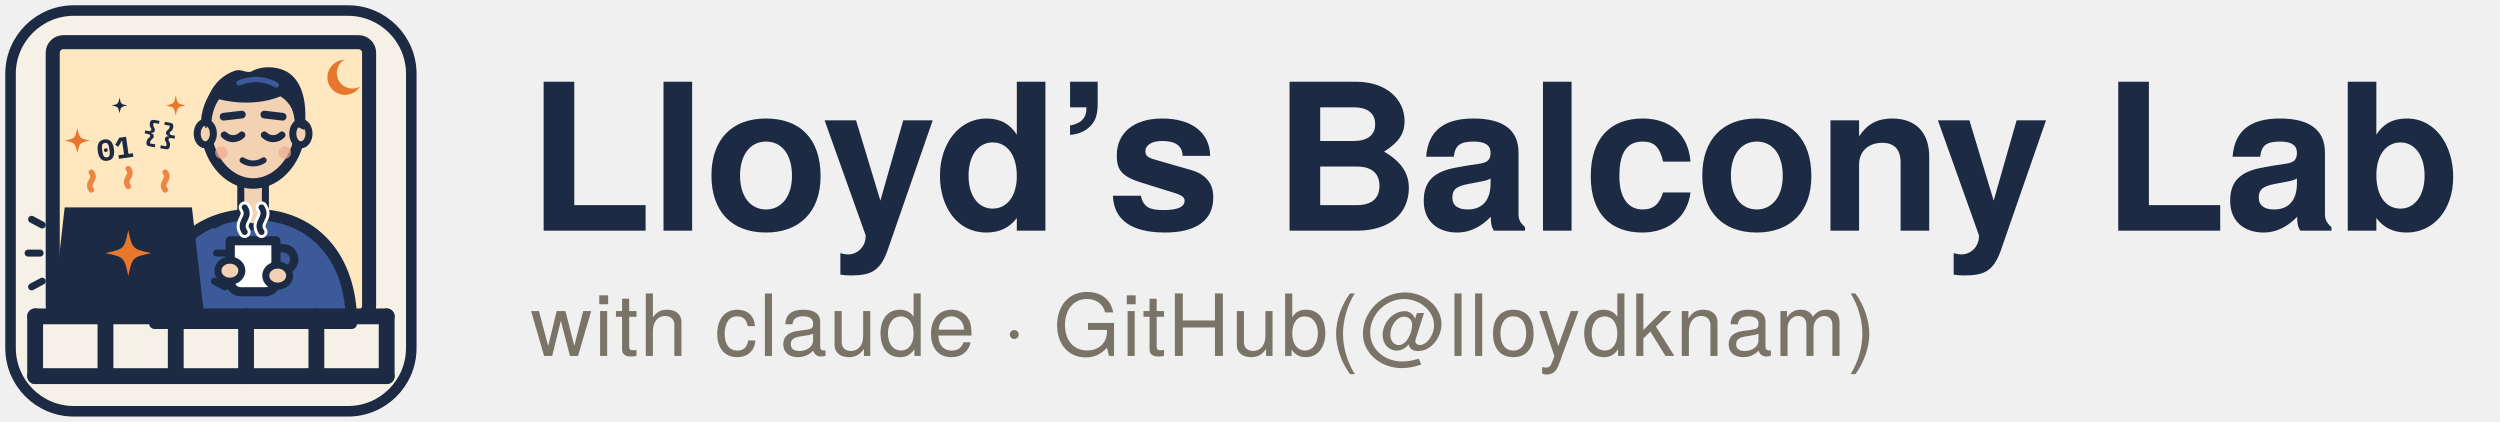
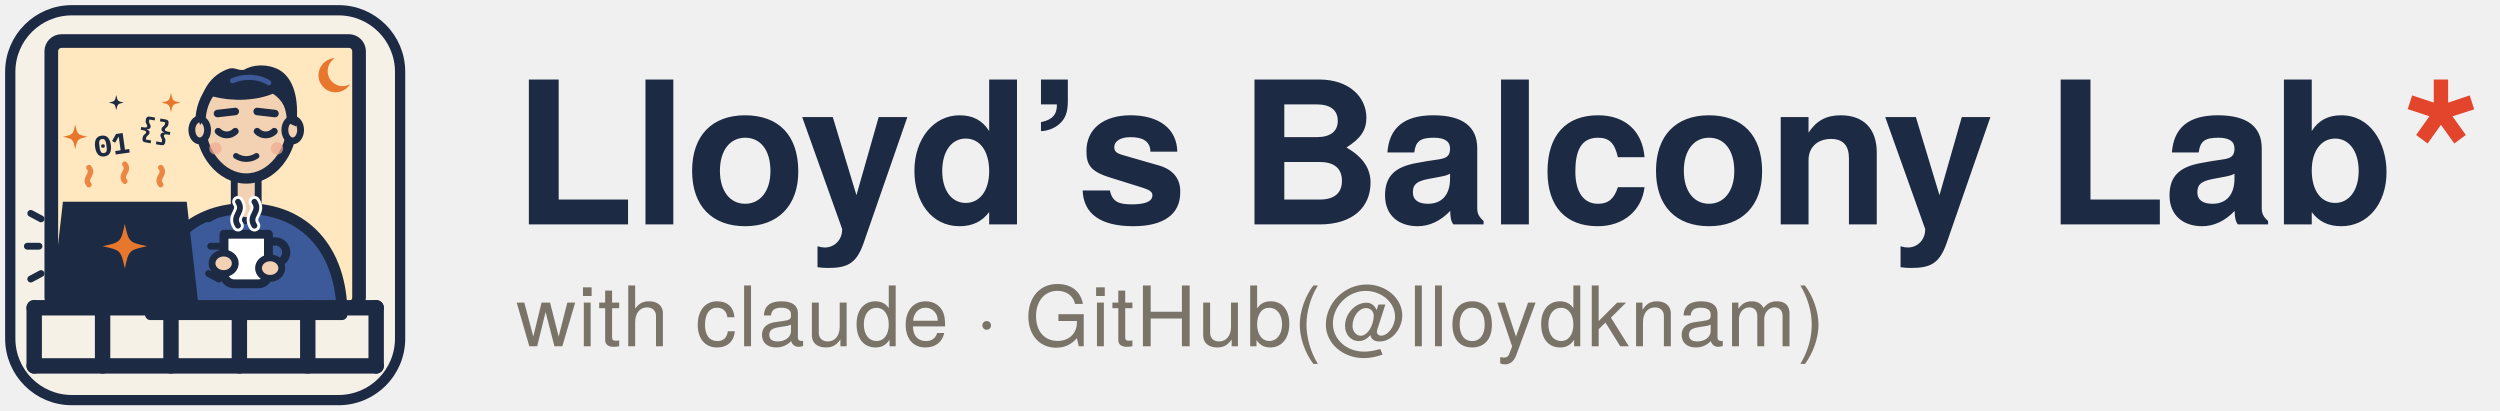
- <svg xmlns="http://www.w3.org/2000/svg" viewBox="0 0 379.3 64" width="379.3" height="64">
+ <svg xmlns="http://www.w3.org/2000/svg" viewBox="0 0 389.9 64" width="389.9" height="64">
  <svg x="0" y="0" viewBox="0 0 120 120" width="64" height="64">
    <rect x="3" y="3" width="114" height="114" rx="18" fill="#f6f1e6" stroke="#1d2a44" stroke-width="3" />
    <rect x="15" y="12" width="90" height="78" rx="3" fill="#ffe7bf" stroke="#1d2a44" stroke-width="4" />
    <path d="M98 17a5 5 0 1 0 4.4 7.6 3.8 3.8 0 1 1-4.4-7.6z" fill="#e8772e" />
    <path d="M44 92c0-19 11-31 28-31s28 12 28 31z" fill="#3c5a9a" stroke="#1d2a44" stroke-width="3.2" stroke-linejoin="round" />
    <path d="M72 52v9" stroke="#1d2a44" stroke-width="9" stroke-linecap="round" />
    <path d="M72 52v9" stroke="#f3d2b3" stroke-width="5" stroke-linecap="round" />
    <path d="M72 22c8.2 0 13.4 5.8 13.4 14 0 8.6-6 16.2-13.4 16.2S58.6 44.6 58.6 36c0-8.2 5.2-14 13.4-14z" fill="#f3d2b3" stroke="#1d2a44" stroke-width="3" stroke-linejoin="round" />
    <ellipse cx="58.4" cy="38" rx="2.3" ry="3.2" fill="#f3d2b3" stroke="#1d2a44" stroke-width="2" />
    <ellipse cx="85.6" cy="38" rx="2.3" ry="3.2" fill="#f3d2b3" stroke="#1d2a44" stroke-width="2" />
    <path d="M58.4 36.4C57.4 28.6 60.6 22.4 66.6 20.2c2-.8 3 .6 4.8.2 2.6-1.6 6.8-1.8 10.2 0 4.2 2.4 6 8.4 5 16.6l-2.2-1c-.4-4-1.8-6.8-4.6-8.6-4.8 2-11.4 2.4-17.6.8-2.4 2.2-3.6 5.2-3.4 8.2z" fill="#1d2a44" />
    <path d="M68 23.6c3.2-1.4 7.4-1.4 10.6.6" fill="none" stroke="#3c5a9a" stroke-width="1.5" stroke-linecap="round" />
    <path d="M63.6 33.2l5.2-.6M75.2 32.6l5.2.6" stroke="#1d2a44" stroke-width="2.2" stroke-linecap="round" />
    <path d="M63.8 38.4c1.4 1.4 3.6 1.4 5 0M75.2 38.4c1.4 1.4 3.6 1.4 5 0" fill="none" stroke="#1d2a44" stroke-width="2" stroke-linecap="round" />
    <circle cx="63" cy="43.4" r="1.8" fill="#f0a890" opacity=".7" />
    <circle cx="81" cy="43.4" r="1.8" fill="#f0a890" opacity=".7" />
    <path d="M69 45.6c1.8 1.2 4.2 1.2 6 0" fill="none" stroke="#1d2a44" stroke-width="1.7" stroke-linecap="round" />
    <path d="M65.5 80v-11.5h13V80c0 2-1.6 3-3 3h-7c-1.4 0-3-1-3-3z" fill="#fff" stroke="#1d2a44" stroke-width="2.6" stroke-linejoin="round" />
    <path d="M78.5 70.6h2a3.2 3.2 0 0 1 0 6.4h-2" fill="none" stroke="#1d2a44" stroke-width="2.4" />
    <g fill="#f3d2b3" stroke="#1d2a44" stroke-width="2">
      <ellipse cx="65.4" cy="77" rx="3.4" ry="3" />
      <ellipse cx="79" cy="78.4" rx="3.4" ry="3" />
    </g>
    <path d="M69.6 66c-2-3 2-4 0-7M74.4 66c-2-3 2-4 0-7" fill="none" stroke="#fff" stroke-width="3.4" stroke-linecap="round" />
    <path d="M69.6 66c-2-3 2-4 0-7M74.4 66c-2-3 2-4 0-7" fill="none" stroke="#1d2a44" stroke-width="1.7" stroke-linecap="round" />
    <path d="M15 89l3.4-30h36.2l3.4 30z" fill="#1d2a44" />
    <path d="M36.5 65.5C37.67 70.83 37.67 70.83 43.0 72C37.67 73.17 37.67 73.17 36.5 78.5C35.33 73.17 35.33 73.17 30.0 72C35.33 70.83 35.33 70.83 36.5 65.5Z" fill="#e8772e" />
    <g stroke="#1d2a44" stroke-width="2" stroke-linecap="round" fill="none">
      <path d="M12 64l-3-1.6M11.4 72h-3.4M12 80l-3 1.6M61 64l3-1.6M61.6 72h3.4M61 80l3 1.6" />
    </g>
    <g fill="none" stroke="#e8772e" stroke-width="1.6" stroke-linecap="round" opacity=".85">
      <path d="M26 54c-1.6-2 1.6-3 0-5M36.5 53c-1.6-2 1.6-3 0-5M47 54c-1.6-2 1.6-3 0-5" />
    </g>
    <path d="M22 36.4C22.648 39.352 22.648 39.352 25.6 40C22.648 40.648 22.648 40.648 22 43.6C21.352 40.648 21.352 40.648 18.4 40C21.352 39.352 21.352 39.352 22 36.4Z" fill="#e8772e" />
    <path d="M50 27.2C50.504 29.496 50.504 29.496 52.8 30C50.504 30.504 50.504 30.504 50 32.8C49.496 30.504 49.496 30.504 47.2 30C49.496 29.496 49.496 29.496 50 27.2Z" fill="#e8772e" />
    <g transform="translate(28,46) rotate(-8)">
      <path d="M2.55 0.102Q1.36 0.102 0.795 -0.706Q0.23 -1.513 0.23 -2.967Q0.23 -4.42 0.795 -5.228Q1.36 -6.035 2.55 -6.035Q3.74 -6.035 4.305 -5.228Q4.871 -4.42 4.871 -2.967Q4.871 -1.513 4.305 -0.706Q3.74 0.102 2.55 0.102ZM2.55 -0.901Q3.12 -0.901 3.345 -1.3Q3.57 -1.7 3.57 -2.414V-3.519Q3.57 -4.233 3.345 -4.633Q3.12 -5.032 2.55 -5.032Q1.981 -5.032 1.755 -4.633Q1.53 -4.233 1.53 -3.519V-2.414Q1.53 -1.7 1.755 -1.3Q1.981 -0.901 2.55 -0.901ZM2.55 -2.465Q2.252 -2.465 2.138 -2.584Q2.023 -2.703 2.023 -2.873V-3.06Q2.023 -3.23 2.138 -3.349Q2.252 -3.468 2.55 -3.468Q2.848 -3.468 2.962 -3.349Q3.077 -3.23 3.077 -3.06V-2.873Q3.077 -2.703 2.962 -2.584Q2.848 -2.465 2.55 -2.465Z M5.899 0.0V-1.028H7.497V-5.006H7.421L6.214 -3.426L5.398 -4.063L6.817 -5.933H8.772V-1.028H10.03V0.0Z" fill="#1d2a44" />
    </g>
    <g transform="translate(40,40) rotate(10)">
      <path d="M2.805 1.173Q2.227 1.173 1.981 0.914Q1.734 0.655 1.734 0.255V-0.128Q1.734 -0.34 1.781 -0.502Q1.828 -0.663 1.896 -0.79Q1.964 -0.918 2.049 -1.016Q2.134 -1.114 2.21 -1.207Q2.355 -1.377 2.41 -1.5Q2.465 -1.624 2.465 -1.76Q2.465 -1.981 2.236 -2.099Q2.006 -2.219 1.547 -2.219H0.782V-3.069H1.547Q2.006 -3.069 2.236 -3.188Q2.465 -3.307 2.465 -3.528Q2.465 -3.664 2.41 -3.787Q2.355 -3.91 2.21 -4.08Q2.134 -4.165 2.049 -4.267Q1.964 -4.369 1.896 -4.497Q1.828 -4.624 1.781 -4.786Q1.734 -4.947 1.734 -5.16V-5.542Q1.734 -5.942 1.981 -6.201Q2.227 -6.46 2.805 -6.46H4.318V-5.619H2.746V-5.211Q2.746 -4.888 2.852 -4.718Q2.958 -4.548 3.086 -4.378Q3.23 -4.199 3.358 -3.995Q3.485 -3.791 3.485 -3.519Q3.485 -3.162 3.239 -2.95Q2.992 -2.737 2.482 -2.678V-2.61Q2.992 -2.55 3.239 -2.338Q3.485 -2.125 3.485 -1.768Q3.485 -1.496 3.358 -1.292Q3.23 -1.088 3.086 -0.91Q2.958 -0.74 2.852 -0.57Q2.746 -0.4 2.746 -0.077V0.332H4.318V1.173Z M7.395 -6.46Q7.973 -6.46 8.22 -6.201Q8.466 -5.942 8.466 -5.542V-5.16Q8.466 -4.947 8.419 -4.786Q8.373 -4.624 8.305 -4.497Q8.237 -4.369 8.152 -4.267Q8.067 -4.165 7.99 -4.08Q7.846 -3.91 7.79 -3.787Q7.735 -3.664 7.735 -3.528Q7.735 -3.307 7.965 -3.188Q8.194 -3.069 8.653 -3.069H9.418V-2.219H8.653Q8.194 -2.219 7.965 -2.099Q7.735 -1.981 7.735 -1.76Q7.735 -1.624 7.79 -1.5Q7.846 -1.377 7.99 -1.207Q8.067 -1.114 8.152 -1.016Q8.237 -0.918 8.305 -0.79Q8.373 -0.663 8.419 -0.502Q8.466 -0.34 8.466 -0.128V0.255Q8.466 0.655 8.22 0.914Q7.973 1.173 7.395 1.173H5.882V0.332H7.455V-0.077Q7.455 -0.4 7.348 -0.57Q7.242 -0.74 7.115 -0.91Q6.97 -1.088 6.843 -1.292Q6.715 -1.496 6.715 -1.768Q6.715 -2.125 6.962 -2.338Q7.208 -2.55 7.718 -2.61V-2.678Q7.208 -2.737 6.962 -2.95Q6.715 -3.162 6.715 -3.519Q6.715 -3.791 6.843 -3.995Q6.97 -4.199 7.115 -4.378Q7.242 -4.548 7.348 -4.718Q7.455 -4.888 7.455 -5.211V-5.619H5.882V-6.46Z" fill="#1d2a44" />
    </g>
    <path d="M34 27.8C34.396 29.604 34.396 29.604 36.2 30C34.396 30.396 34.396 30.396 34 32.2C33.604 30.396 33.604 30.396 31.8 30C33.604 29.604 33.604 29.604 34 27.8Z" fill="#1d2a44" />
    <g fill="none" stroke="#1d2a44" stroke-width="4.5" stroke-linecap="round" stroke-linejoin="round">
      <path d="M10 90h100M10 107h100" />
      <path d="M10.0 90v17" />
      <path d="M30.0 90v17" />
      <path d="M50.0 90v17" />
      <path d="M70.0 90v17" />
      <path d="M90.0 90v17" />
      <path d="M110.0 90v17" />
    </g>
+     <g transform="translate(374.8,35)">
+       <path d="M11.07 -17.95 10.38 -20.12 7.01 -19V-22.6H4.77V-19L1.4 -20.12L0.71 -17.98L4.09 -16.86L2.02 -13.95L3.81 -12.62L5.89 -15.53L7.97 -12.62L9.77 -13.95L7.69 -16.86Z" fill="#E2452B" />
+     </g>
  </svg>
  <g transform="translate(80,35)">
    <path d="M17.95 0V-3.88H7.13V-22.6H2.48V0Z M25.01 0V-22.6H20.67V0Z M44.5 -8.25C44.5 -13.92 41.43 -17.02 36.19 -17.02C31.07 -17.02 27.94 -13.86 27.94 -8.37C27.94 -2.85 31.07 0.28 36.22 0.28C41.3 0.28 44.5 -2.88 44.5 -8.25ZM40.16 -8.31C40.16 -5.18 38.55 -3.22 36.22 -3.22C33.86 -3.22 32.28 -5.18 32.28 -8.37C32.28 -11.56 33.86 -13.52 36.22 -13.52C38.61 -13.52 40.16 -11.59 40.16 -8.31Z M61.51 -16.74H57.04L53.57 -4.56L49.88 -16.74H45.11L51.34 0.71V0.81C51.34 2.39 50.16 3.6 48.64 3.6C48.3 3.6 48.05 3.56 47.5 3.41V6.67C48.15 6.76 48.52 6.79 49.05 6.79C51.96 6.79 53.48 6.26 54.63 3.07Z M78.61 0V-22.6H74.27V-14.57C73.19 -16.24 71.73 -17.02 69.65 -17.02C65.65 -17.02 62.61 -13.39 62.61 -8.34C62.61 -3.6 65.22 0.28 69.65 0.28C71.73 0.28 73.19 -0.5 74.27 -1.92V0ZM74.27 -8.28C74.27 -5.24 72.78 -3.35 70.61 -3.35C68.44 -3.35 66.95 -5.27 66.95 -8.34C66.95 -11.44 68.44 -13.39 70.61 -13.39C72.81 -13.39 74.27 -11.47 74.27 -8.28Z M86.54 -19.22V-22.6H82.35V-18.72H84.83C84.89 -17.17 84.09 -16.27 82.35 -15.96V-14.54C83.41 -14.6 84.4 -14.97 85.14 -15.59C86.13 -16.43 86.54 -17.45 86.54 -19.22Z M104.07 -4.96V-5.18C104.07 -7.1 102.99 -8.53 100.79 -9.18L95.3 -10.76C94.09 -11.1 93.78 -11.38 93.78 -12.06C93.78 -12.99 94.77 -13.61 96.29 -13.61C98.37 -13.61 99.39 -12.87 99.42 -11.35H103.61C103.55 -14.88 100.82 -17.02 96.32 -17.02C92.08 -17.02 89.44 -14.88 89.44 -11.44C89.44 -9.39 90 -8.28 93.1 -7.32L98.28 -5.7C99.36 -5.36 99.73 -5.02 99.73 -4.56C99.73 -3.53 98.53 -3.13 96.51 -3.13C94.53 -3.13 93.47 -3.5 93.1 -5.3H88.85C88.98 -1.64 91.67 0.28 96.76 0.28C101.47 0.28 104.07 -1.58 104.07 -4.96Z  M133.75 -6.51C133.75 -8.74 132.55 -10.51 130 -12C132.24 -13.42 133.1 -14.72 133.1 -16.65C133.1 -19.84 130.44 -22.6 125.73 -22.6H115.65V0H125.82C131.09 0 133.75 -2.79 133.75 -6.51ZM128.64 -16.15C128.64 -14.51 127.49 -13.61 125.35 -13.61H120.3V-18.72H125.35C127.49 -18.72 128.64 -17.82 128.64 -16.15ZM129.29 -6.79C129.29 -4.9 128.11 -3.88 125.85 -3.88H120.3V-9.73H125.85C128.11 -9.73 129.29 -8.71 129.29 -6.79Z M151.38 0V-0.53C150.61 -1.24 150.39 -1.71 150.39 -2.57V-11.87C150.39 -15.28 148.07 -17.02 143.54 -17.02C139.02 -17.02 136.66 -15.1 136.38 -11.22H140.57C140.78 -12.96 141.5 -13.52 143.63 -13.52C145.31 -13.52 146.15 -12.96 146.15 -11.84C146.15 -10.07 144.84 -10.26 142.67 -9.89L140.94 -9.58C137.62 -8.99 136.01 -7.56 136.01 -4.53C136.01 -1.27 138.3 0.28 141.09 0.28C142.95 0.28 144.66 -0.53 146.18 -2.11C146.18 -1.24 146.27 -0.5 146.67 0ZM146.15 -7.16C146.15 -4.65 144.91 -3.22 142.7 -3.22C141.25 -3.22 140.35 -3.78 140.35 -5.02C140.35 -6.29 141.03 -6.76 142.83 -7.1L144.32 -7.38C145.46 -7.59 145.65 -7.66 146.15 -7.91Z M158.44 0V-22.6H154.1V0Z M176.48 -5.8H172.32C171.76 -4.06 170.9 -3.22 169.22 -3.22C167.02 -3.22 165.69 -4.99 165.69 -8.25C165.69 -11.31 166.49 -13.52 169.22 -13.52C170.99 -13.52 171.83 -12.68 172.32 -10.48H176.48C176.17 -14.57 173.44 -17.02 169.25 -17.02C164.26 -17.02 161.35 -13.95 161.35 -8.25C161.35 -2.73 164.23 0.28 169.19 0.28C173.25 0.28 176.07 -2.23 176.48 -5.8Z M194.82 -8.25C194.82 -13.92 191.75 -17.02 186.51 -17.02C181.4 -17.02 178.27 -13.86 178.27 -8.37C178.27 -2.85 181.4 0.28 186.54 0.28C191.63 0.28 194.82 -2.88 194.82 -8.25ZM190.48 -8.31C190.48 -5.18 188.87 -3.22 186.54 -3.22C184.19 -3.22 182.61 -5.18 182.61 -8.37C182.61 -11.56 184.19 -13.52 186.54 -13.52C188.93 -13.52 190.48 -11.59 190.48 -8.31Z M212.7 0V-11.22C212.7 -14.91 210.65 -17.02 207.09 -17.02C204.82 -17.02 203.3 -16.18 202.06 -14.32V-16.74H197.72V0H202.06V-10.04C202.06 -12.03 203.46 -13.33 205.57 -13.33C207.43 -13.33 208.36 -12.31 208.36 -10.32V0Z M230.42 -16.74H225.96L222.48 -4.56L218.8 -16.74H214.02L220.25 0.71V0.81C220.25 2.39 219.07 3.6 217.56 3.6C217.22 3.6 216.97 3.56 216.41 3.41V6.67C217.06 6.76 217.43 6.79 217.96 6.79C220.87 6.79 222.39 6.26 223.54 3.07Z  M256.85 0V-3.88H246.03V-22.6H241.38V0Z M273.73 0V-0.53C272.96 -1.24 272.74 -1.71 272.74 -2.57V-11.87C272.74 -15.28 270.42 -17.02 265.89 -17.02C261.36 -17.02 259.01 -15.1 258.73 -11.22H262.91C263.13 -12.96 263.84 -13.52 265.98 -13.52C267.66 -13.52 268.49 -12.96 268.49 -11.84C268.49 -10.07 267.19 -10.26 265.02 -9.89L263.29 -9.58C259.97 -8.99 258.36 -7.56 258.36 -4.53C258.36 -1.27 260.65 0.28 263.44 0.28C265.3 0.28 267 -0.53 268.52 -2.11C268.52 -1.24 268.62 -0.5 269.02 0ZM268.49 -7.16C268.49 -4.65 267.25 -3.22 265.05 -3.22C263.6 -3.22 262.7 -3.78 262.7 -5.02C262.7 -6.29 263.38 -6.76 265.18 -7.1L266.66 -7.38C267.81 -7.59 268 -7.66 268.49 -7.91Z M292.2 -8.15C292.2 -12.9 289.56 -17.02 285.16 -17.02C283.09 -17.02 281.6 -16.24 280.54 -14.57V-22.6H276.2V0H280.54V-1.92C281.6 -0.5 283.05 0.28 285.16 0.28C289.16 0.28 292.2 -3.1 292.2 -8.15ZM287.86 -8.34C287.86 -5.3 286.34 -3.35 284.2 -3.35C282 -3.35 280.54 -5.24 280.54 -8.43C280.54 -11.47 282.03 -13.39 284.2 -13.39C286.34 -13.39 287.86 -11.44 287.86 -8.34Z" fill="#1d2a44" />
  </g>
  <g transform="translate(80.5,54)">
    <path d="M9.2 -6.81H7.98L6.63 -1.51L5.29 -6.81H3.96L2.67 -1.51L1.27 -6.81H0.08L2.05 0H3.28L4.59 -5.34L5.97 0H7.2Z M11.62 0V-6.81H10.55V0ZM11.77 -7.84V-9.19H10.42V-7.84Z M16.07 0V-0.91C15.93 -0.87 15.76 -0.86 15.55 -0.86C15.09 -0.86 14.96 -0.99 14.96 -1.47V-5.93H16.07V-6.81H14.96V-8.68H13.88V-6.81H12.95V-5.93H13.88V-0.99C13.88 -0.3 14.34 0.09 15.19 0.09C15.45 0.09 15.71 0.07 16.07 0Z M22.89 0V-5.15C22.89 -6.29 22.07 -7.01 20.74 -7.01C19.78 -7.01 19.2 -6.71 18.56 -5.88V-9.48H17.48V0H18.56V-3.76C18.56 -5.15 19.29 -6.06 20.41 -6.06C21.17 -6.06 21.81 -5.62 21.81 -4.72V0Z  M34.11 -2.34H33.02C32.84 -1.25 32.28 -0.81 31.36 -0.81C30.16 -0.81 29.45 -1.73 29.45 -3.34C29.45 -5.04 30.15 -6.01 31.33 -6.01C32.24 -6.01 32.81 -5.47 32.94 -4.52H34.04C33.91 -6.19 32.87 -7.01 31.34 -7.01C29.51 -7.01 28.32 -5.6 28.32 -3.34C28.32 -1.14 29.49 0.19 31.33 0.19C32.96 0.19 33.98 -0.78 34.11 -2.34Z M36.63 0V-9.48H35.55V0Z M44.75 -0.03V-0.84C44.64 -0.82 44.59 -0.82 44.52 -0.82C44.14 -0.82 43.94 -1.01 43.94 -1.35V-5.15C43.94 -6.36 43.05 -7.01 41.37 -7.01C39.72 -7.01 38.71 -6.37 38.64 -4.8H39.74C39.83 -5.63 40.32 -6.01 41.34 -6.01C42.31 -6.01 42.86 -5.64 42.86 -4.99V-4.71C42.86 -4.25 42.58 -4.06 41.73 -3.95C40.19 -3.76 39.96 -3.7 39.54 -3.54C38.75 -3.21 38.34 -2.6 38.34 -1.77C38.34 -0.53 39.2 0.19 40.58 0.19C41.45 0.19 42.3 -0.17 42.89 -0.81C43.01 -0.29 43.48 0.09 44.01 0.09C44.23 0.09 44.4 0.07 44.75 -0.03ZM42.86 -2.35C42.86 -1.38 41.87 -0.75 40.81 -0.75C39.97 -0.75 39.48 -1.05 39.48 -1.79C39.48 -2.51 39.96 -2.82 41.11 -2.99C42.26 -3.15 42.49 -3.2 42.86 -3.37Z M51.54 0V-6.81H50.46V-3.05C50.46 -1.66 49.74 -0.75 48.61 -0.75C47.75 -0.75 47.2 -1.27 47.2 -2.09V-6.81H46.12V-1.66C46.12 -0.53 46.97 0.19 48.29 0.19C49.29 0.19 49.93 -0.16 50.57 -1.05V0Z M59.19 0V-9.48H58.11V-5.95C57.66 -6.64 56.93 -7.01 56.02 -7.01C54.25 -7.01 53.09 -5.64 53.09 -3.47C53.09 -1.17 54.22 0.19 56.06 0.19C56.99 0.19 57.64 -0.16 58.23 -1V0ZM58.11 -3.38C58.11 -1.81 57.36 -0.82 56.21 -0.82C55.02 -0.82 54.22 -1.82 54.22 -3.41C54.22 -4.99 55.02 -5.99 56.2 -5.99C57.37 -5.99 58.11 -4.95 58.11 -3.38Z M66.9 -3.09C66.9 -4.08 66.82 -4.71 66.63 -5.21C66.19 -6.33 65.15 -7.01 63.87 -7.01C61.98 -7.01 60.75 -5.6 60.75 -3.37C60.75 -1.13 61.94 0.19 63.85 0.19C65.41 0.19 66.49 -0.69 66.76 -2.07H65.67C65.37 -1.17 64.76 -0.81 63.89 -0.81C62.76 -0.81 61.91 -1.53 61.88 -3.09ZM65.75 -4.06C65.75 -4.06 65.75 -4 65.73 -3.98H61.91C62 -5.19 62.77 -6.01 63.86 -6.01C64.93 -6.01 65.75 -5.12 65.75 -4.06Z  M74.06 -3.25C74.06 -3.63 73.76 -3.93 73.38 -3.93C73.01 -3.93 72.71 -3.63 72.71 -3.25C72.71 -2.87 73.01 -2.57 73.38 -2.57C73.76 -2.57 74.06 -2.87 74.06 -3.25Z  M88.52 0V-5H84.57V-3.94H87.45V-3.68C87.45 -1.99 86.21 -0.83 84.48 -0.83C82.33 -0.83 81.08 -2.39 81.08 -4.71C81.08 -7.03 82.41 -8.64 84.41 -8.64C85.86 -8.64 86.9 -7.83 87.16 -6.6H88.39C88.05 -8.53 86.6 -9.71 84.43 -9.71C81.53 -9.71 79.88 -7.47 79.88 -4.64C79.88 -1.73 81.66 0.23 84.22 0.23C85.5 0.23 86.53 -0.22 87.45 -1.25L87.75 0Z M91.66 0V-6.81H90.58V0ZM91.8 -7.84V-9.19H90.45V-7.84Z M96.11 0V-0.91C95.96 -0.87 95.79 -0.86 95.59 -0.86C95.12 -0.86 94.99 -0.99 94.99 -1.47V-5.93H96.11V-6.81H94.99V-8.68H93.91V-6.81H92.99V-5.93H93.91V-0.99C93.91 -0.3 94.38 0.09 95.22 0.09C95.48 0.09 95.74 0.07 96.11 0Z M105.04 0V-9.48H103.83V-5.38H98.96V-9.48H97.75V0H98.96V-4.32H103.83V0Z M112.57 0V-6.81H111.49V-3.05C111.49 -1.66 110.76 -0.75 109.63 -0.75C108.77 -0.75 108.23 -1.27 108.23 -2.09V-6.81H107.15V-1.66C107.15 -0.53 107.99 0.19 109.32 0.19C110.32 0.19 110.96 -0.16 111.59 -1.05V0Z M120.58 -3.48C120.58 -5.69 119.46 -7.01 117.67 -7.01C116.73 -7.01 116.07 -6.66 115.56 -5.89V-9.48H114.48V0H115.46V-0.97C115.98 -0.18 116.67 0.19 117.62 0.19C119.41 0.19 120.58 -1.27 120.58 -3.48ZM119.45 -3.42C119.45 -1.87 118.64 -0.82 117.46 -0.82C116.32 -0.82 115.56 -1.86 115.56 -3.41C115.56 -5 116.32 -6.04 117.46 -5.99C118.67 -5.99 119.45 -4.94 119.45 -3.42Z M125.04 2.76C123.9 0.9 123.26 -1.29 123.26 -3.37C123.26 -5.43 123.9 -7.63 125.04 -9.48H124.33C123.03 -7.77 122.21 -5.41 122.21 -3.37C122.21 -1.31 123.03 1.05 124.33 2.76Z M138.2 -4.8C138.2 -7.44 135.69 -9.63 132.66 -9.63C129.19 -9.63 126.28 -6.75 126.28 -3.35C126.28 -0.47 128.91 1.85 132.19 1.85C133.16 1.85 134.2 1.65 135.13 1.3L134.77 0.43C133.7 0.73 132.96 0.84 132.26 0.84C129.5 0.84 127.38 -1.07 127.38 -3.55C127.38 -6.28 129.75 -8.63 132.49 -8.63C134.98 -8.63 137.07 -6.81 137.07 -4.64C137.07 -3.12 135.99 -1.65 134.89 -1.65C134.53 -1.65 134.24 -1.91 134.24 -2.22C134.22 -2.34 134.29 -2.57 134.39 -2.87L135.56 -6.51H134.48L134.2 -5.65C133.87 -6.4 133.33 -6.79 132.61 -6.79C130.87 -6.79 129.27 -5.07 129.27 -3.19C129.27 -1.83 130.18 -0.81 131.39 -0.81C132.08 -0.81 132.64 -1.09 133.23 -1.74C133.35 -1.08 133.85 -0.74 134.66 -0.74C136.69 -0.74 138.2 -2.86 138.2 -4.8ZM133.75 -4.71C133.69 -3.12 132.74 -1.64 131.73 -1.64C131.01 -1.64 130.44 -2.31 130.44 -3.17C130.44 -4.63 131.44 -5.95 132.53 -5.95C133.23 -5.95 133.75 -5.45 133.75 -4.77Z M141.25 0V-9.48H140.17V0Z M144.38 0V-9.48H143.3V0Z M152.18 -3.35C152.18 -5.71 151.05 -7.01 149.09 -7.01C147.18 -7.01 146.02 -5.69 146.02 -3.41C146.02 -1.12 147.17 0.19 149.1 0.19C151.01 0.19 152.18 -1.12 152.18 -3.35ZM151.05 -3.37C151.05 -1.77 150.3 -0.81 149.1 -0.81C147.89 -0.81 147.15 -1.75 147.15 -3.41C147.15 -5.04 147.89 -6.01 149.1 -6.01C150.33 -6.01 151.05 -5.06 151.05 -3.37Z M158.99 -6.81H157.82L155.93 -1.51L154.19 -6.81H153.03L155.33 0.03L154.92 1.1C154.74 1.59 154.51 1.77 154.05 1.77C153.89 1.77 153.71 1.74 153.47 1.69V2.67C153.7 2.78 153.92 2.83 154.2 2.83C154.97 2.83 155.59 2.4 155.96 1.43Z M165.96 0V-9.48H164.88V-5.95C164.42 -6.64 163.7 -7.01 162.79 -7.01C161.02 -7.01 159.86 -5.64 159.86 -3.47C159.86 -1.17 160.99 0.19 162.82 0.19C163.76 0.19 164.41 -0.16 165 -1V0ZM164.88 -3.38C164.88 -1.81 164.12 -0.82 162.98 -0.82C161.78 -0.82 160.99 -1.82 160.99 -3.41C160.99 -4.99 161.78 -5.99 162.97 -5.99C164.14 -5.99 164.88 -4.95 164.88 -3.38Z M173.53 0 170.74 -4.46 173.11 -6.81H171.72L168.83 -3.93V-9.48H167.75V0H168.83V-2.65L169.89 -3.69L172.19 0Z M180.08 0V-5.15C180.08 -6.28 179.24 -7.01 177.92 -7.01C176.91 -7.01 176.26 -6.62 175.66 -5.67V-6.81H174.66V0H175.74V-3.76C175.74 -5.15 176.49 -6.06 177.6 -6.06C178.46 -6.06 179 -5.54 179 -4.72V0Z M188.18 -0.03V-0.84C188.07 -0.82 188.01 -0.82 187.95 -0.82C187.57 -0.82 187.36 -1.01 187.36 -1.35V-5.15C187.36 -6.36 186.48 -7.01 184.8 -7.01C183.15 -7.01 182.14 -6.37 182.07 -4.8H183.17C183.26 -5.63 183.75 -6.01 184.76 -6.01C185.74 -6.01 186.29 -5.64 186.29 -4.99V-4.71C186.29 -4.25 186.01 -4.06 185.15 -3.95C183.62 -3.76 183.39 -3.7 182.97 -3.54C182.18 -3.21 181.77 -2.6 181.77 -1.77C181.77 -0.53 182.63 0.19 184.01 0.19C184.88 0.19 185.73 -0.17 186.32 -0.81C186.44 -0.29 186.91 0.09 187.44 0.09C187.66 0.09 187.83 0.07 188.18 -0.03ZM186.29 -2.35C186.29 -1.38 185.3 -0.75 184.24 -0.75C183.4 -0.75 182.91 -1.05 182.91 -1.79C182.91 -2.51 183.39 -2.82 184.54 -2.99C185.69 -3.15 185.92 -3.2 186.29 -3.37Z M198.59 0V-5.11C198.59 -6.33 197.91 -7.01 196.64 -7.01C195.73 -7.01 195.18 -6.73 194.54 -5.97C194.14 -6.69 193.59 -7.01 192.71 -7.01C191.8 -7.01 191.2 -6.67 190.62 -5.85V-6.81H189.63V0H190.71V-4.28C190.71 -5.26 191.42 -6.06 192.31 -6.06C193.11 -6.06 193.57 -5.56 193.57 -4.69V0H194.65V-4.28C194.65 -5.26 195.38 -6.06 196.26 -6.06C197.05 -6.06 197.51 -5.55 197.51 -4.69V0Z M203.11 -3.35C203.11 -5.41 202.29 -7.77 201 -9.48H200.28C201.42 -7.62 202.06 -5.43 202.06 -3.35C202.06 -1.29 201.42 0.91 200.28 2.76H201C202.29 1.05 203.11 -1.31 203.11 -3.35Z" fill="#7a7468" />
  </g>
+   <g transform="translate(374.8,35)">
+     <path d="M11.07 -17.95 10.38 -20.12 7.01 -19V-22.6H4.77V-19L1.4 -20.12L0.71 -17.98L4.09 -16.86L2.02 -13.95L3.81 -12.62L5.89 -15.53L7.97 -12.62L9.77 -13.95L7.69 -16.86Z" fill="#E2452B" />
+   </g>
</svg>
